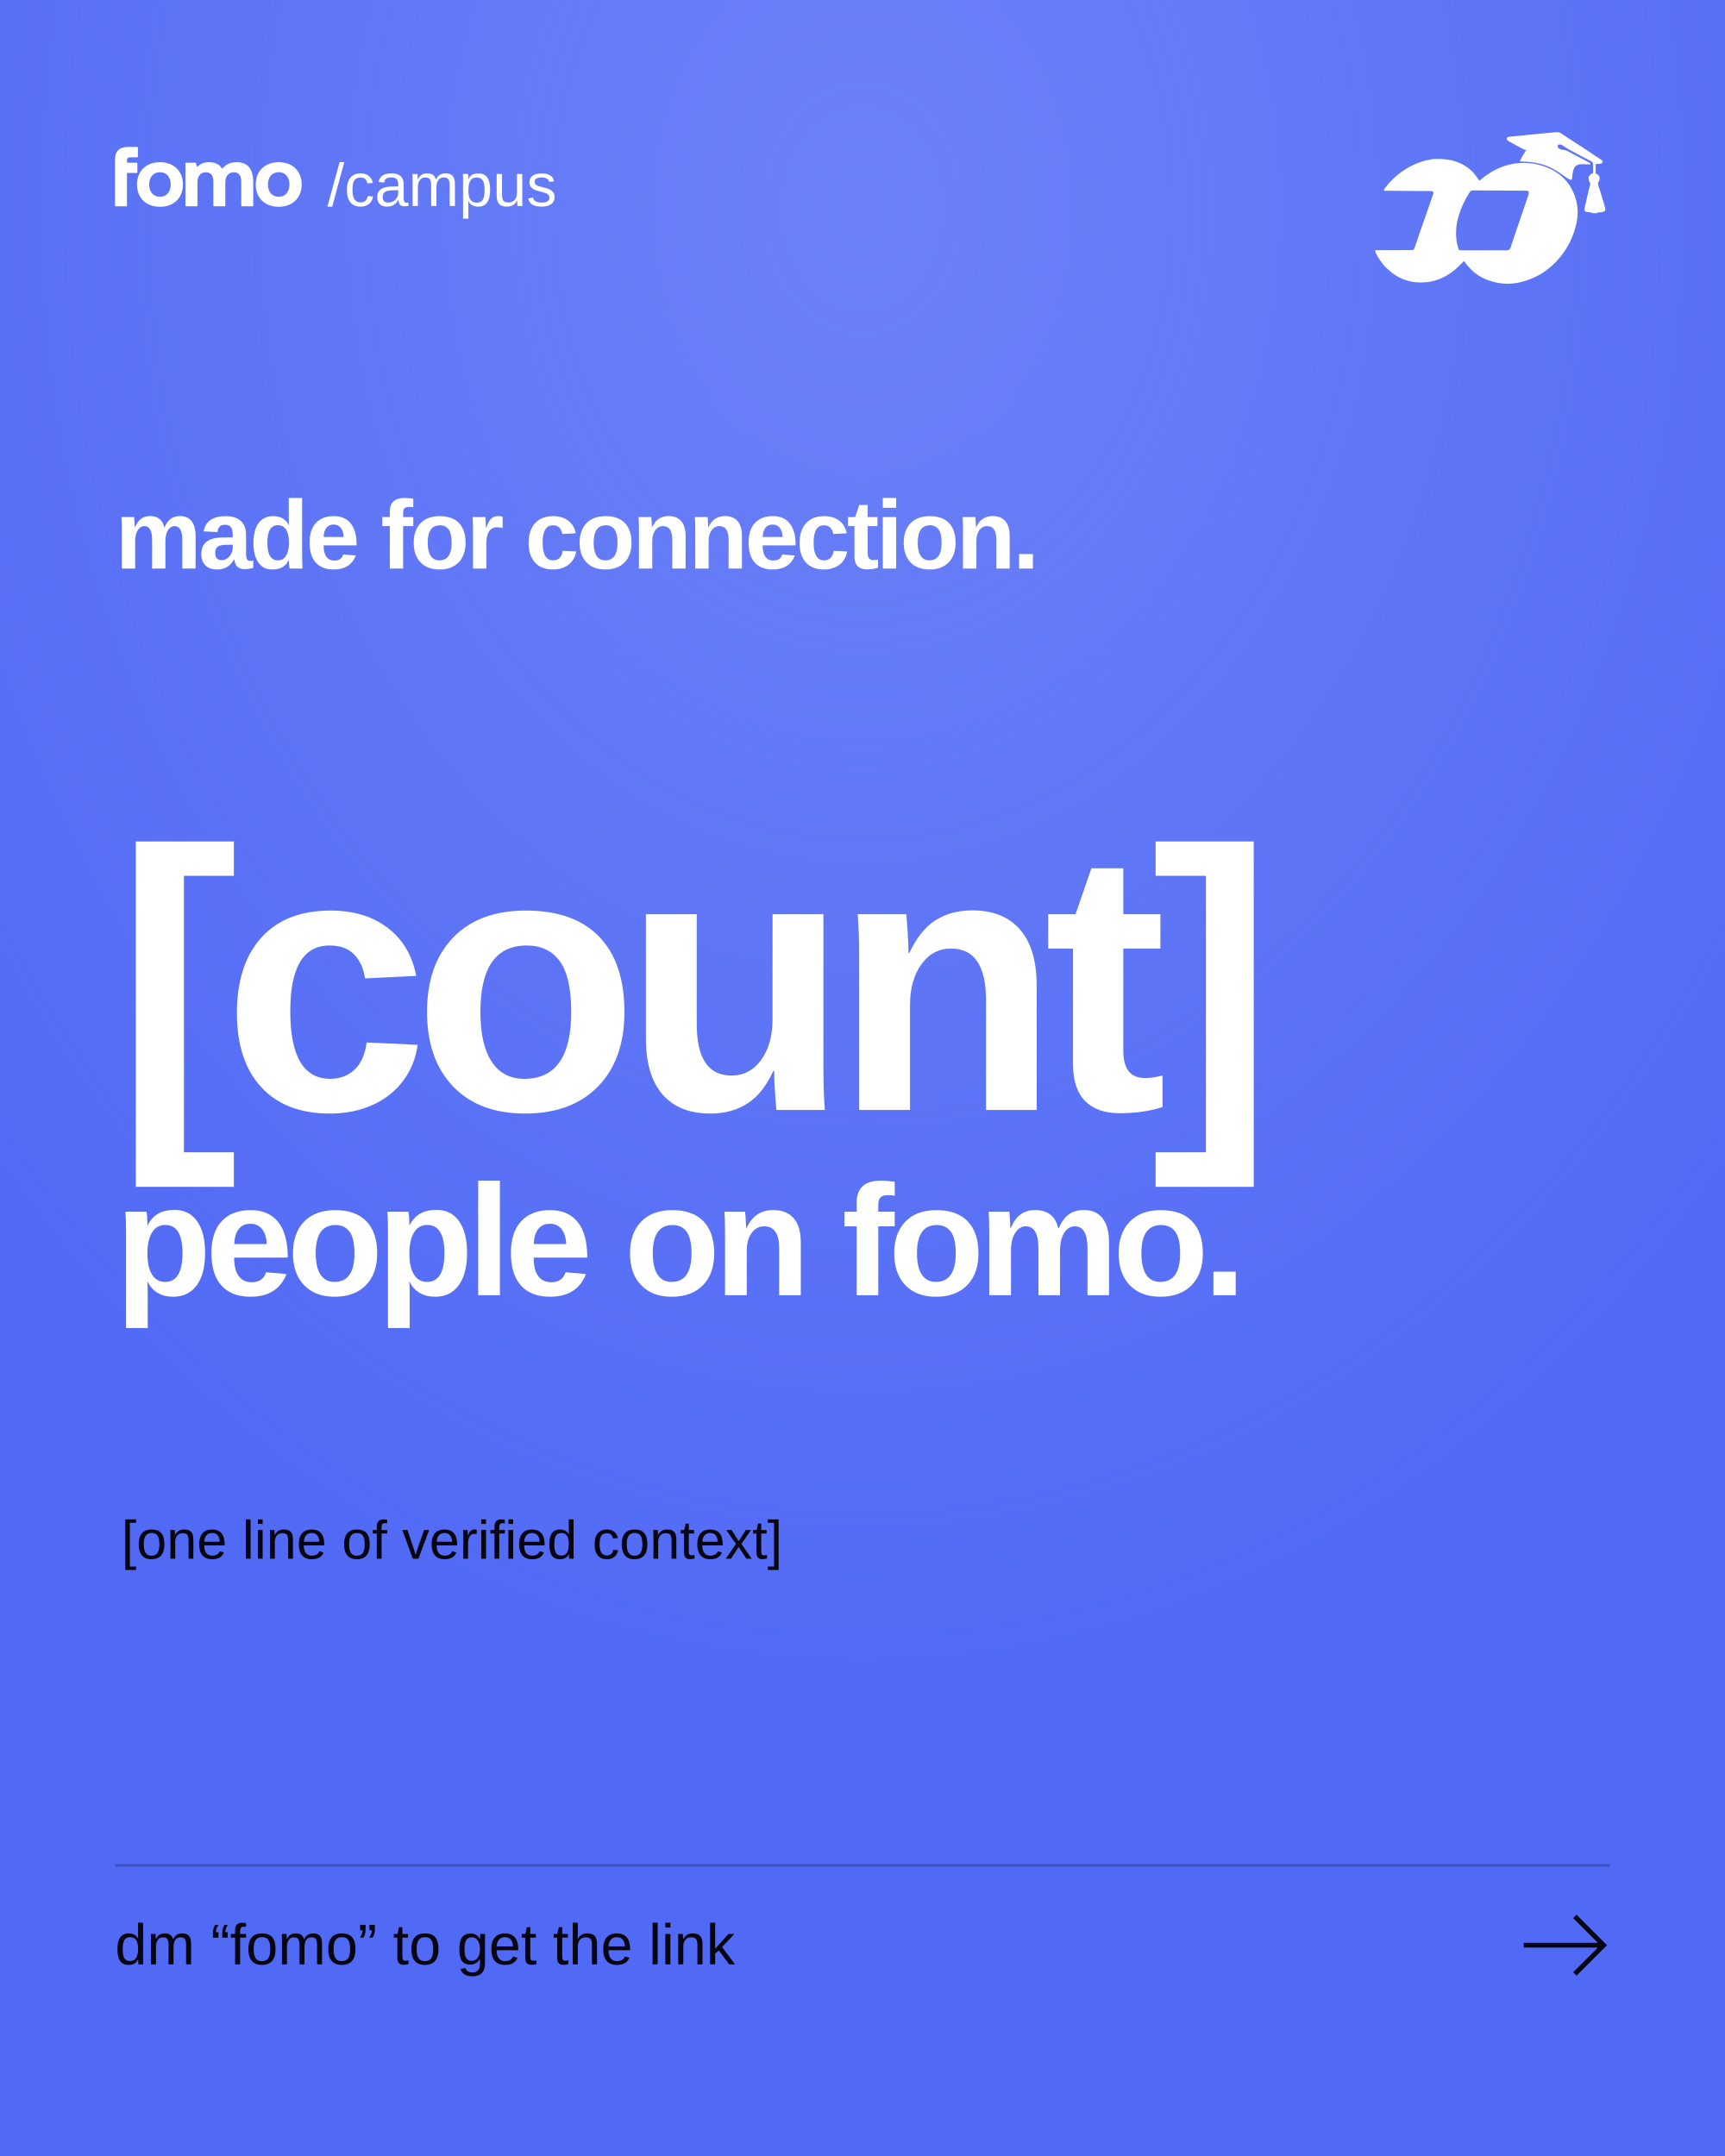
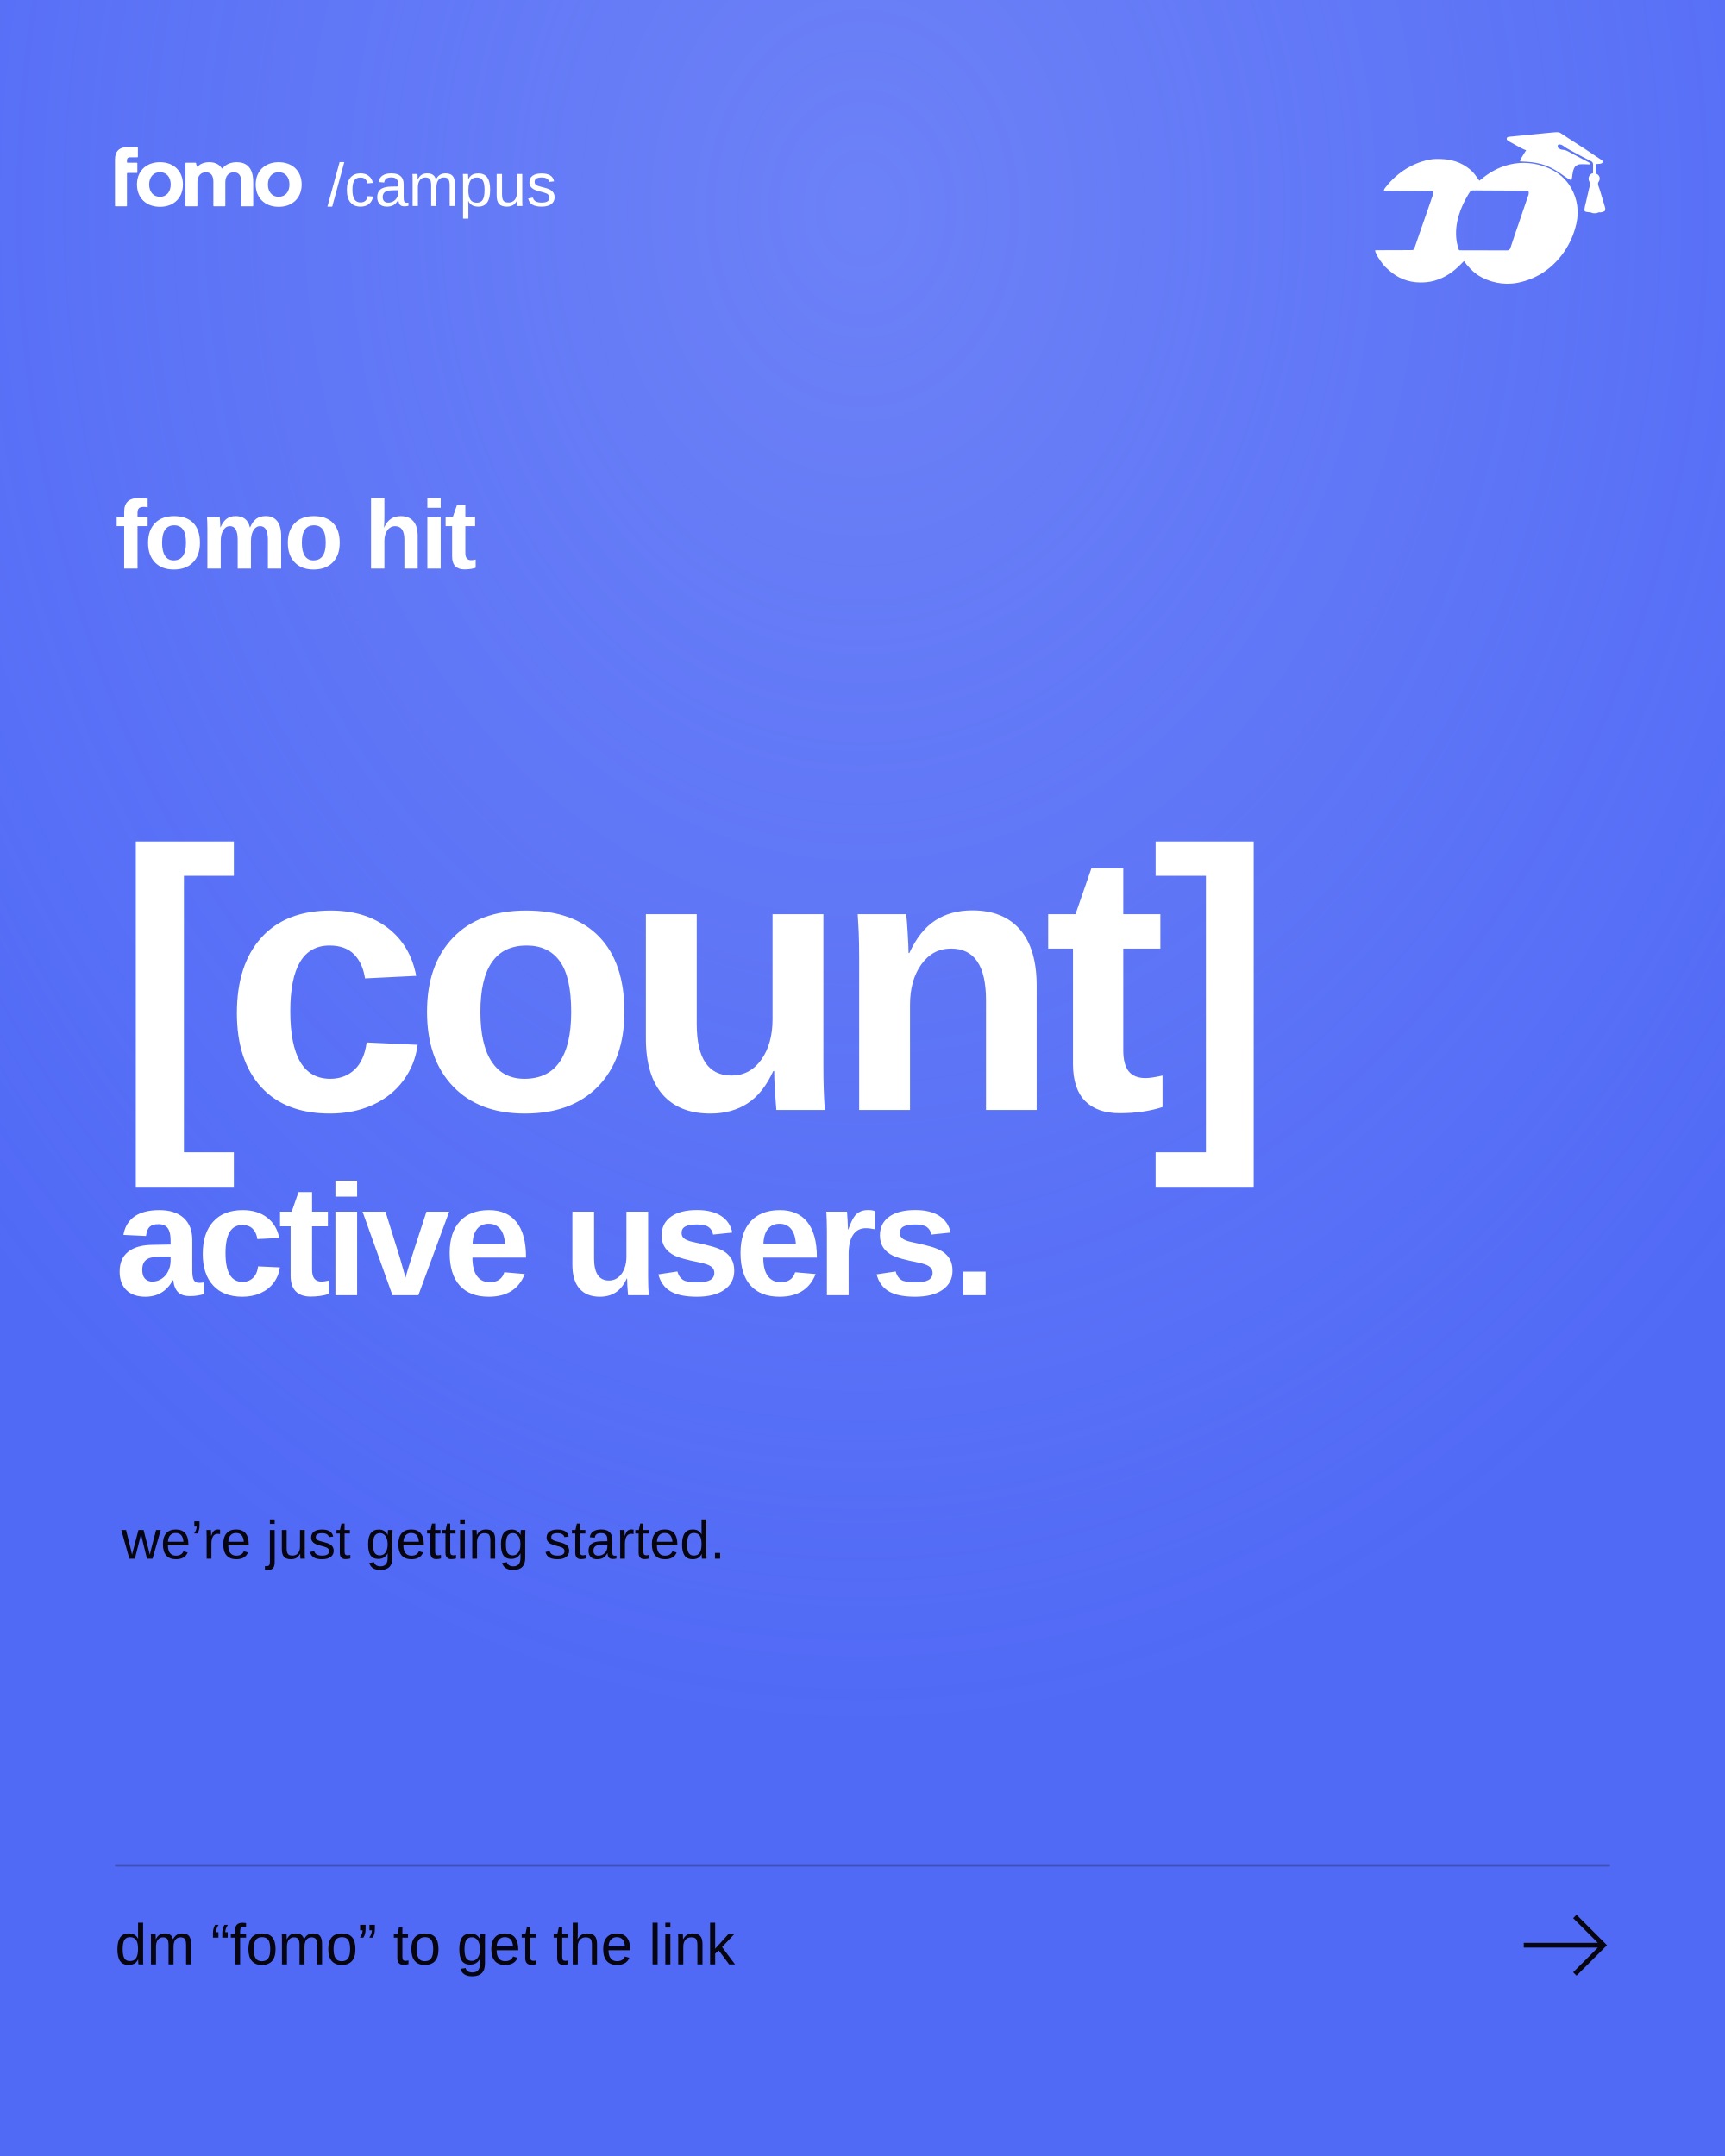
<svg xmlns="http://www.w3.org/2000/svg" xmlns:xlink="http://www.w3.org/1999/xlink" width="1080" height="1350" viewBox="0 0 1080 1350" role="img" aria-labelledby="title description">
  <defs>
    <style>text{font-family:Aeonik,Arial,sans-serif}</style>
    <symbol id="fomo-campus-mark" viewBox="0 0 620 415">
      <g fill="currentColor" fill-rule="evenodd">
        <path d="M0 0 C0.381 0.25 0.381 0.25 2.306 1.515 C3.878 2.55 5.442 3.598 6.998 4.657 C9.732 6.515 12.509 8.298 15.292 10.079 C17.399 11.43 19.495 12.796 21.59 14.164 C24.88 16.307 28.187 18.422 31.504 20.523 C49.106 31.686 66.441 43.242 83.757 54.843 C87.17 57.13 90.585 59.413 94.013 61.676 C94.574 62.047 95.136 62.418 95.714 62.8 C97.17 63.763 98.628 64.722 100.087 65.682 C102.25 67.187 102.25 67.187 104.25 69.188 C104.125 71.688 104.125 71.688 103.25 74.188 C99.92 76.466 96.412 76.605 92.5 76.812 C91.469 76.874 91.469 76.874 86.25 77.188 C86.25 85.438 86.25 93.688 86.25 102.188 C87.57 102.517 88.89 102.847 90.25 103.188 C93.186 105.388 95.078 107.671 96.25 111.188 C96.961 116.546 96.293 120.019 93.027 124.352 C90.708 129.829 95.015 138.1 96.688 143.375 C99.934 153.769 103.084 164.192 106.126 174.648 C106.582 176.211 107.043 177.773 107.508 179.334 C108.163 181.539 108.804 183.747 109.441 185.957 C109.64 186.614 109.838 187.272 110.043 187.949 C111.102 191.689 111.539 194.473 110.25 198.188 C104.979 201.712 99.412 202.434 93.25 202.188 C92.944 202.349 92.944 202.349 91.395 203.164 C88.732 204.435 86.752 204.454 83.812 204.438 C82.886 204.443 81.959 204.448 81.004 204.453 C78.072 204.17 75.954 203.315 73.25 202.188 C71.039 201.879 71.039 201.879 68.875 201.75 C59.926 200.789 59.926 200.789 57.25 198.188 C56.676 190.935 59.254 183.051 60.902 176.047 C61.166 174.91 61.428 173.773 61.691 172.635 C62.238 170.271 62.788 167.908 63.343 165.546 C64.049 162.533 64.748 159.518 65.444 156.502 C66.114 153.6 66.79 150.698 67.465 147.797 C67.589 147.259 67.589 147.259 68.219 144.539 C70.17 136.237 70.17 136.237 71.436 132.618 C72.439 129.624 72.221 128.175 71.25 125.188 C70.734 124.259 70.219 123.331 69.688 122.375 C67.648 117.853 67.231 113.939 68.977 109.227 C71.014 105.3 73.119 103.036 77.25 101.188 C77.91 101.188 78.57 101.188 79.25 101.188 C79.33 97.308 79.35 93.434 79.317 89.554 C79.314 88.237 79.327 86.92 79.356 85.603 C79.581 74.805 79.581 74.805 76.586 71.166 C74.22 69.539 71.868 68.365 69.25 67.188 C67.39 66.189 65.532 65.186 63.676 64.18 C62.166 63.406 60.657 62.632 59.143 61.865 C56.393 60.469 53.652 59.054 50.91 57.641 C50.353 57.354 49.796 57.067 49.223 56.772 C41.778 52.927 34.443 48.882 27.102 44.844 C24.172 43.233 21.236 41.643 18.273 40.094 C12.833 37.246 7.855 34.277 3.02 30.48 C-0.601 27.835 -4.037 26.039 -8.625 26.438 C-10.75 27.188 -10.75 27.188 -11.75 28.188 C-12.125 31 -12.125 31 -11.75 34.188 C-7.513 38.673 -2.735 40.104 3.273 40.398 C9.259 41.042 13.924 43.743 19.125 46.625 C20.657 47.45 22.189 48.275 23.722 49.099 C25.262 49.929 26.798 50.767 28.334 51.605 C31.714 53.44 35.119 55.223 38.531 56.998 C41.6 58.598 44.657 60.22 47.714 61.844 C50.058 63.086 52.407 64.318 54.756 65.549 C57.322 66.898 59.879 68.263 62.438 69.625 C62.925 69.879 62.925 69.879 65.395 71.166 C66.289 71.646 67.184 72.126 68.105 72.621 C68.906 73.044 69.707 73.468 70.532 73.904 C71.099 74.328 71.666 74.751 72.25 75.188 C72.25 76.177 72.25 77.168 72.25 78.188 C71.151 78.125 70.052 78.063 68.92 77.999 C43.085 76.883 43.085 76.883 34.25 82.188 C27.439 89.664 26.212 102.172 25.144 111.841 C24.906 113.925 24.906 113.925 24.25 117.188 C21.25 118.188 21.25 118.188 18.527 116.992 C17.406 116.363 16.294 115.718 15.188 115.062 C14.58 114.71 13.972 114.357 13.346 113.994 C8.089 110.861 3.173 107.315 -1.75 103.688 C-9.148 98.237 -16.625 93.466 -24.75 89.188 C-25.316 88.881 -25.883 88.575 -26.466 88.259 C-52.526 74.198 -80.598 71.188 -109.75 70.188 C-108.162 64.183 -104.98 59.26 -101.75 54 C-101.203 53.098 -100.657 52.197 -100.094 51.268 C-95.861 44.3 -95.861 44.3 -93.75 41.188 C-94.612 40.923 -95.473 40.659 -96.361 40.387 C-99.744 39.256 -102.842 37.695 -105.969 35.992 C-106.545 35.683 -107.121 35.375 -107.714 35.056 C-109.562 34.063 -111.406 33.063 -113.25 32.062 C-114.516 31.379 -115.782 30.696 -117.048 30.013 C-123.518 26.517 -129.979 23.004 -136.375 19.375 C-136.646 19.222 -136.646 19.222 -138.018 18.447 C-140.228 17.172 -141.932 16.005 -143.75 14.188 C-144 11.688 -144 11.688 -143.75 9.188 C-141.368 6.806 -140.56 6.841 -137.29 6.505 C-136.35 6.404 -135.41 6.303 -134.442 6.199 C-133.924 6.148 -133.924 6.148 -131.301 5.891 C-130.209 5.776 -129.117 5.662 -127.991 5.545 C-124.98 5.23 -121.968 4.927 -118.955 4.627 C-116.426 4.374 -113.899 4.115 -111.371 3.855 C-103.213 3.02 -95.052 2.208 -86.891 1.4 C-84.737 1.186 -82.584 0.972 -80.43 0.757 C-71.143 -0.17 -61.855 -1.084 -52.566 -1.986 C-50.513 -2.186 -48.46 -2.388 -46.408 -2.591 C-43.148 -2.912 -39.887 -3.226 -36.627 -3.536 C-34.875 -3.703 -33.123 -3.877 -31.372 -4.051 C-8.751 -6.169 -8.751 -6.169 0 0 Z " fill="currentColor" transform="translate(496.75,16.8125)" id="graduation-cap" />
        <path d="M0 0 C0.334 -0.005 0.334 -0.005 2.026 -0.03 C35.306 -0.419 64.488 6.477 89.801 29.238 C90.184 29.581 90.184 29.581 92.125 31.312 C98.284 37.128 102.994 43.789 107.761 50.741 C109.059 52.61 110.417 54.431 111.801 56.238 C112.456 55.693 113.11 55.148 113.785 54.586 C135.692 36.436 158.906 22.309 186.801 15.238 C187.536 15.044 188.272 14.849 189.029 14.648 C222.008 6.26 258.766 9.745 289.801 23.238 C290.489 23.536 291.178 23.833 291.887 24.14 C315.49 34.578 335.991 51.705 348.801 74.238 C349.161 74.872 349.521 75.506 349.893 76.159 C365.526 104.281 369.958 135.83 362.801 167.238 C362.629 167.999 362.458 168.76 362.281 169.544 C350.348 221.049 318.521 267.61 273.594 295.941 C254.204 307.791 234.057 315.773 211.801 320.238 C211.502 320.298 211.502 320.298 209.992 320.602 C174.894 327.278 137.487 319.563 107.488 300.426 C93.103 290.303 82.155 278.326 71.801 264.238 C68.857 267.165 65.943 270.117 63.051 273.094 C43.793 292.806 22.475 307.371 -4.262 314.988 C-4.609 315.088 -4.609 315.088 -6.369 315.591 C-17.371 318.551 -28.393 319.631 -39.762 319.613 C-40.365 319.613 -40.969 319.612 -41.591 319.612 C-72.15 319.486 -100.351 308.257 -122.715 287.512 C-124.06 286.281 -125.416 285.061 -126.829 283.909 C-131.425 280.147 -135.019 276.047 -138.574 271.301 C-138.854 270.931 -138.854 270.931 -140.267 269.058 C-147.312 259.582 -155.16 248.829 -158.199 237.238 C-157.199 236.238 -157.199 236.238 -155.554 236.114 C-155.195 236.114 -155.195 236.114 -153.379 236.114 C-152.557 236.111 -151.735 236.109 -150.889 236.106 C-149.981 236.108 -149.073 236.11 -148.137 236.112 C-147.662 236.111 -147.662 236.111 -145.255 236.107 C-143.182 236.103 -141.109 236.101 -139.036 236.1 C-134.637 236.097 -130.239 236.075 -125.84 236.055 C-117.64 236.017 -109.441 235.985 -101.241 235.988 C-95.547 235.99 -89.853 235.965 -84.159 235.926 C-81.984 235.915 -79.81 235.914 -77.635 235.922 C-74.596 235.931 -71.559 235.91 -68.52 235.882 C-67.616 235.892 -66.712 235.902 -65.781 235.913 C-63.48 235.874 -61.431 235.795 -59.199 235.238 C-57.222 232.975 -57.222 232.975 -56.199 230.238 C-56.049 229.877 -56.049 229.877 -55.287 228.046 C-55.034 227.307 -54.781 226.568 -54.52 225.807 C-54.225 224.954 -53.929 224.101 -53.625 223.222 C-53.313 222.303 -53.001 221.384 -52.68 220.438 C-52.345 219.467 -52.01 218.496 -51.665 217.495 C-50.567 214.307 -49.477 211.116 -48.387 207.926 C-47.618 205.689 -46.848 203.452 -46.078 201.216 C-45.688 200.085 -45.299 198.955 -44.91 197.824 C-44.717 197.263 -44.523 196.703 -44.324 196.125 C-43.737 194.417 -43.149 192.708 -42.562 191 C-39.445 181.928 -36.273 172.877 -33.085 163.829 C-30.438 156.305 -27.818 148.772 -25.199 141.238 C-25.01 140.693 -25.01 140.693 -24.05 137.935 C-21.733 131.275 -19.426 124.611 -17.137 117.941 C-16.101 114.925 -15.062 111.911 -14.015 108.9 C-12.847 105.543 -11.696 102.18 -10.547 98.816 C-10.192 97.805 -9.838 96.793 -9.473 95.751 C-9.315 95.284 -9.315 95.284 -8.516 92.923 C-8.236 92.111 -7.956 91.299 -7.668 90.462 C-7.144 87.979 -7.261 86.586 -8.199 84.238 C-10.694 82.991 -12.393 83.1 -15.185 83.08 C-16.24 83.07 -17.294 83.06 -18.381 83.05 C-19.554 83.044 -20.727 83.039 -21.901 83.033 C-23.133 83.023 -24.364 83.013 -25.596 83.003 C-28.945 82.976 -32.294 82.955 -35.643 82.935 C-39.141 82.913 -42.639 82.886 -46.137 82.859 C-52.764 82.809 -59.39 82.764 -66.016 82.721 C-73.559 82.672 -81.102 82.617 -88.645 82.561 C-104.163 82.447 -119.681 82.341 -135.199 82.238 C-135.199 78.256 -133.316 76.355 -130.949 73.363 C-130.725 73.077 -130.725 73.077 -129.591 71.629 C-99.67 33.987 -57.047 7.132 -9.063 0.45 C-6.043 0.107 -3.037 0.037 0 0 Z M85.796 87.473 C85.467 88.055 85.139 88.638 84.801 89.238 C84.204 90.127 83.608 91.016 82.993 91.931 C81.328 94.816 79.668 97.702 78.051 100.613 C77.748 101.154 77.446 101.696 77.135 102.253 C56.446 139.508 44.401 184.136 55.855 226.273 C58.318 234.756 58.318 234.756 59.801 236.238 C61.436 236.341 63.077 236.373 64.716 236.379 C65.248 236.382 65.248 236.382 67.94 236.396 C69.13 236.397 70.319 236.398 71.509 236.399 C72.754 236.404 73.999 236.409 75.244 236.414 C78.634 236.428 82.025 236.434 85.415 236.438 C87.533 236.441 89.65 236.446 91.767 236.45 C98.388 236.464 105.009 236.473 111.629 236.477 C119.278 236.482 126.927 236.499 134.576 236.528 C140.483 236.55 146.39 236.56 152.298 236.561 C155.828 236.562 159.358 236.568 162.889 236.586 C166.21 236.602 169.532 236.605 172.854 236.596 C174.073 236.595 175.292 236.599 176.511 236.609 C178.175 236.622 179.84 236.614 181.505 236.606 C181.971 236.607 181.971 236.607 184.328 236.61 C187.274 236.167 188.63 235.243 190.801 233.238 C191.826 231.269 191.826 231.269 192.577 228.99 C192.87 228.127 193.162 227.263 193.463 226.373 C193.766 225.431 194.07 224.49 194.383 223.52 C194.714 222.531 195.045 221.542 195.385 220.524 C196.286 217.828 197.174 215.128 198.058 212.427 C198.991 209.588 199.939 206.754 200.887 203.919 C201.273 202.767 201.658 201.614 202.044 200.462 C202.235 199.888 202.427 199.315 202.624 198.725 C203.21 196.972 203.793 195.219 204.377 193.465 C207.713 183.444 211.177 173.469 214.683 163.506 C220.927 145.762 227.018 127.969 232.861 110.088 C233.957 106.744 235.087 103.418 236.28 100.107 C236.399 99.771 236.399 99.771 237.001 98.067 C237.451 96.798 237.911 95.532 238.385 94.271 C239.795 90.248 239.98 87.345 238.801 83.238 C236.124 81.9 234.056 82.094 231.058 82.071 C230.464 82.065 229.871 82.059 229.259 82.053 C227.261 82.035 225.264 82.024 223.267 82.014 C221.838 82.002 220.409 81.991 218.98 81.979 C214.279 81.943 209.579 81.917 204.879 81.895 C204.079 81.891 203.28 81.887 202.456 81.883 C194.917 81.846 187.378 81.815 179.839 81.793 C170.194 81.766 160.549 81.715 150.904 81.633 C144.124 81.577 137.344 81.548 130.563 81.539 C126.512 81.533 122.463 81.515 118.413 81.468 C114.601 81.424 110.79 81.413 106.977 81.428 C105.58 81.428 104.183 81.416 102.786 81.39 C90.014 81.172 90.014 81.172 85.796 87.473 Z " fill="currentColor" transform="translate(170.1992,80.76172)" id="fomo-eyes" />
      </g>
    </symbol>
    <symbol id="fomo-wordmark" viewBox="0 0 352 113">
      <path d="M0.003 23.325C0.003 8.468 7.991 0 24.923 0H42.105C42.675 0 43.134 0.46 43.134 1.029V18.462C43.134 19.031 42.675 19.49 42.105 19.49H28.757C24.443 19.49 22.526 21.408 22.526 25.561V28.685C22.526 29.255 22.985 29.714 23.555 29.714H41.076C41.646 29.714 42.105 30.174 42.105 30.743V48.014C42.105 48.584 41.646 49.043 41.076 49.043H23.555C22.985 49.043 22.526 49.503 22.526 50.072V110.797C22.526 111.366 22.066 111.826 21.497 111.826H1.029C0.46 111.826 0 111.366 0 110.797V23.325H0.003Z" fill="currentColor" />
      <path d="M41.381 70.769C41.381 45.528 58.636 28.757 84.673 28.757C110.711 28.757 127.965 45.531 127.965 70.769C127.965 96.008 110.711 112.782 84.673 112.782C58.636 112.782 41.381 96.008 41.381 70.769ZM104.959 70.769C104.959 57.192 97.291 47.606 84.67 47.606C72.049 47.606 64.384 57.192 64.384 70.769C64.384 84.347 72.052 93.933 84.67 93.933C97.287 93.933 104.959 84.347 104.959 70.769Z" fill="currentColor" />
      <path d="M260.369 65.978V110.796C260.369 111.366 259.909 111.825 259.34 111.825H238.872C238.302 111.825 237.843 111.366 237.843 110.796V65.817C237.843 53.995 233.371 47.767 223.785 47.767C214.199 47.767 207.491 54.794 207.81 67.415V110.796C207.81 111.366 207.35 111.825 206.781 111.825H186.313C185.744 111.825 185.284 111.366 185.284 110.796V65.817C185.284 53.995 180.812 47.767 171.065 47.767C161.318 47.767 155.251 55.117 155.251 66.616V110.796C155.251 111.366 154.792 111.825 154.222 111.825H133.754C133.185 111.825 132.725 111.366 132.725 110.796V30.746C132.725 30.177 133.185 29.717 133.754 29.717H151.571C152.044 29.717 152.456 30.039 152.569 30.495L154.088 36.58C154.246 37.211 155.028 37.447 155.501 37.002C160.183 32.615 166.476 28.757 177.451 28.757C186.961 28.757 195.882 31.703 201.246 40.284C201.565 40.791 202.281 40.836 202.652 40.362C208.307 33.136 217.317 28.757 229.687 28.757C245.662 28.757 260.358 37.063 260.358 65.978H260.369Z" fill="currentColor" />
      <path d="M265.029 70.769C265.029 45.528 282.284 28.757 308.321 28.757C334.359 28.757 351.613 45.531 351.613 70.769C351.613 96.008 334.359 112.782 308.321 112.782C282.284 112.782 265.029 96.008 265.029 70.769ZM328.607 70.769C328.607 57.192 320.939 47.606 308.318 47.606C295.697 47.606 288.032 57.192 288.032 70.769C288.032 84.347 295.7 93.933 308.318 93.933C320.935 93.933 328.607 84.347 328.607 70.769Z" fill="currentColor" />
    </symbol>
    <radialGradient id="glow" cx="0.5" cy="0.1" r="0.7">
      <stop stop-color="#ACB8F9" stop-opacity="0.3" />
      <stop offset="1" stop-color="#ACB8F9" stop-opacity="0" />
    </radialGradient>
  </defs>
  <g id="background">
    <rect width="1080" height="1350" fill="#516AF6" />
    <rect width="1080" height="1350" fill="url(#glow)" />
  </g>
  <g id="brand" color="#FFFFFF">
    <use href="#fomo-wordmark" xlink:href="#fomo-wordmark" x="72" y="92" width="117" height="37.560" />
    <text x="205" y="129" font-size="38" fill="#FFFFFF" font-weight="500">/campus</text>
    <use href="#fomo-campus-mark" xlink:href="#fomo-campus-mark" x="858" y="80" width="150" height="100.403" />
  </g>
  <g id="editable-growth-message">
-     <text x="72" y="356" font-size="61" fill="#FFFFFF" font-weight="700" letter-spacing="-2">made for connection.</text>
+     <text x="72" y="356" font-size="61" fill="#FFFFFF" font-weight="700" letter-spacing="-2">fomo hit</text>
    <text x="72" y="695" font-size="232" fill="#FFFFFF" font-weight="700" letter-spacing="-10">[count]</text>
-     <text x="72" y="811" font-size="99" fill="#FFFFFF" font-weight="700" letter-spacing="-4">people on fomo.</text>
-     <text x="76" y="976" font-size="34" fill="#060510" font-weight="400">[one line of verified context]</text>
+     <text x="72" y="811" font-size="99" fill="#FFFFFF" font-weight="700" letter-spacing="-4">active users.</text>
+     <text x="76" y="976" font-size="34" fill="#060510" font-weight="400">we’re just getting started.</text>
  </g>
  <g id="editable-call-to-action">
    <path d="M72 1168 H1008" fill="none" stroke="#060510" stroke-opacity=".25" stroke-width="1.5" />
    <text x="72" y="1230" font-size="36" fill="#060510" font-weight="500">dm “fomo” to get the link</text>
    <path d="M954 1218 H1004 M986 1200 L1004 1218 L986 1236" fill="none" stroke="#060510" stroke-width="3" />
  </g>
</svg>
